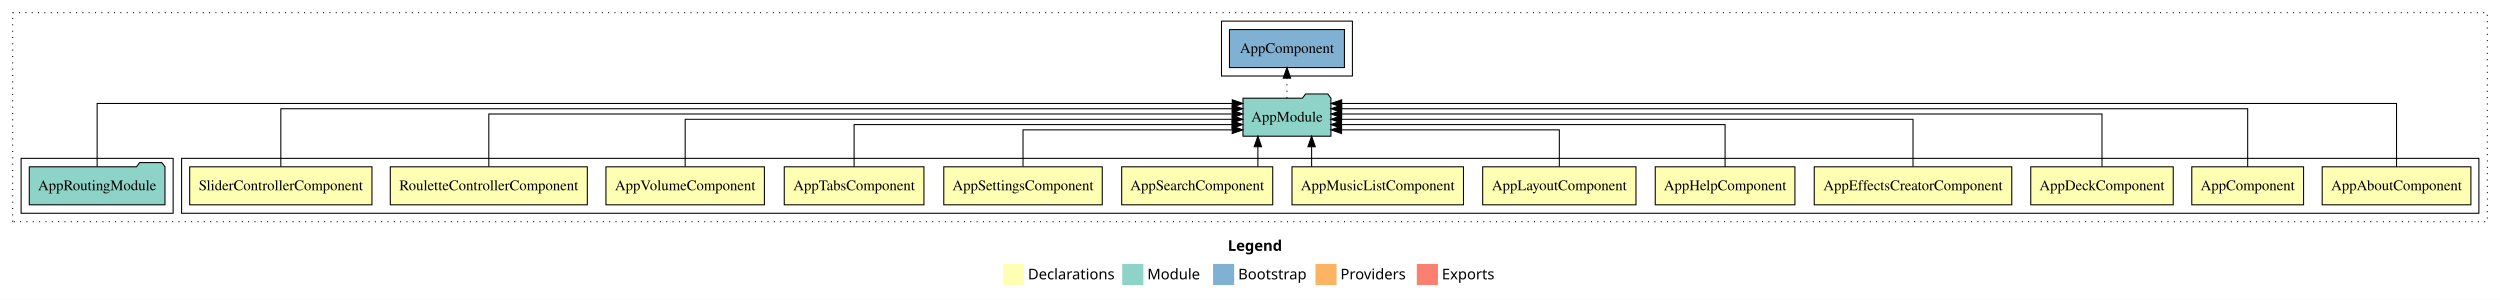
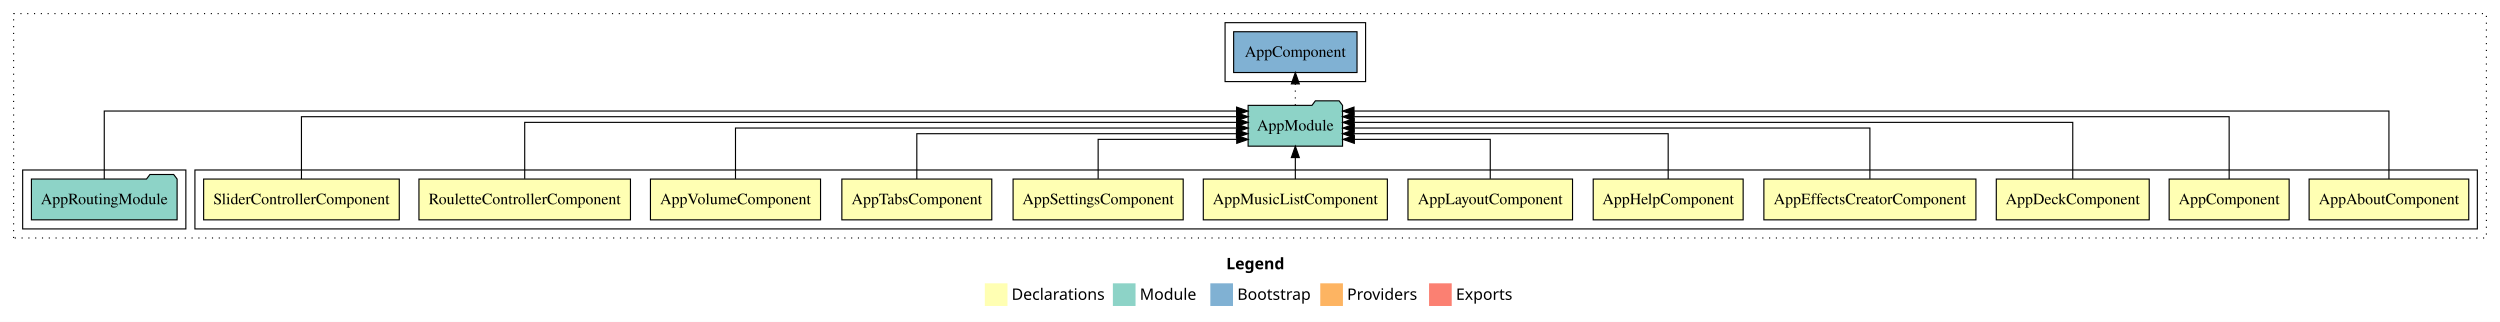
- <svg xmlns="http://www.w3.org/2000/svg" width="2368pt" height="284pt" viewBox="0.00 0.00 2368.00 284.00">
+ <svg xmlns="http://www.w3.org/2000/svg" width="2206pt" height="284pt" viewBox="0.00 0.00 2206.00 284.00">
  <g id="graph0" class="graph" transform="scale(1 1) rotate(0) translate(4 280)">
-     <polygon fill="#ffffff" stroke="transparent" points="-4,4 -4,-280 2364,-280 2364,4 -4,4" />
-     <text text-anchor="start" x="1159.009" y="-42.4" font-family="sans-serif" font-weight="bold" font-size="14.00" fill="#000000">Legend</text>
-     <polygon fill="#ffffb3" stroke="transparent" points="946,-10 946,-30 966,-30 966,-10 946,-10" />
-     <text text-anchor="start" x="969.629" y="-15.4" font-family="sans-serif" font-size="14.00" fill="#000000">  Declarations</text>
-     <polygon fill="#8dd3c7" stroke="transparent" points="1059,-10 1059,-30 1079,-30 1079,-10 1059,-10" />
-     <text text-anchor="start" x="1082.725" y="-15.4" font-family="sans-serif" font-size="14.00" fill="#000000">  Module</text>
-     <polygon fill="#80b1d3" stroke="transparent" points="1145,-10 1145,-30 1165,-30 1165,-10 1145,-10" />
-     <text text-anchor="start" x="1168.781" y="-15.4" font-family="sans-serif" font-size="14.00" fill="#000000">  Bootstrap</text>
-     <polygon fill="#fdb462" stroke="transparent" points="1242,-10 1242,-30 1262,-30 1262,-10 1242,-10" />
-     <text text-anchor="start" x="1265.673" y="-15.4" font-family="sans-serif" font-size="14.00" fill="#000000">  Providers</text>
-     <polygon fill="#fb8072" stroke="transparent" points="1338,-10 1338,-30 1358,-30 1358,-10 1338,-10" />
-     <text text-anchor="start" x="1361.726" y="-15.4" font-family="sans-serif" font-size="14.00" fill="#000000">  Exports</text>
+     <polygon fill="#ffffff" stroke="transparent" points="-4,4 -4,-280 2202,-280 2202,4 -4,4" />
+     <text text-anchor="start" x="1078.009" y="-42.4" font-family="sans-serif" font-weight="bold" font-size="14.00" fill="#000000">Legend</text>
+     <polygon fill="#ffffb3" stroke="transparent" points="865,-10 865,-30 885,-30 885,-10 865,-10" />
+     <text text-anchor="start" x="888.629" y="-15.4" font-family="sans-serif" font-size="14.00" fill="#000000">  Declarations</text>
+     <polygon fill="#8dd3c7" stroke="transparent" points="978,-10 978,-30 998,-30 998,-10 978,-10" />
+     <text text-anchor="start" x="1001.725" y="-15.4" font-family="sans-serif" font-size="14.00" fill="#000000">  Module</text>
+     <polygon fill="#80b1d3" stroke="transparent" points="1064,-10 1064,-30 1084,-30 1084,-10 1064,-10" />
+     <text text-anchor="start" x="1087.781" y="-15.4" font-family="sans-serif" font-size="14.00" fill="#000000">  Bootstrap</text>
+     <polygon fill="#fdb462" stroke="transparent" points="1161,-10 1161,-30 1181,-30 1181,-10 1161,-10" />
+     <text text-anchor="start" x="1184.673" y="-15.4" font-family="sans-serif" font-size="14.00" fill="#000000">  Providers</text>
+     <polygon fill="#fb8072" stroke="transparent" points="1257,-10 1257,-30 1277,-30 1277,-10 1257,-10" />
+     <text text-anchor="start" x="1280.726" y="-15.4" font-family="sans-serif" font-size="14.00" fill="#000000">  Exports</text>
    <g id="clust1" class="cluster">
-       <polygon fill="none" stroke="#000000" stroke-dasharray="1,5" points="8,-70 8,-268 2352,-268 2352,-70 8,-70" />
+       <polygon fill="none" stroke="#000000" stroke-dasharray="1,5" points="8,-70 8,-268 2190,-268 2190,-70 8,-70" />
    </g>
    <g id="clust2" class="cluster">
-       <polygon fill="none" stroke="#000000" points="168,-78 168,-130 2344,-130 2344,-78 168,-78" />
+       <polygon fill="none" stroke="#000000" points="168,-78 168,-130 2182,-130 2182,-78 168,-78" />
    </g>
-     <g id="clust16" class="cluster">
+     <g id="clust15" class="cluster">
      <polygon fill="none" stroke="#000000" points="16,-78 16,-130 160,-130 160,-78 16,-78" />
    </g>
-     <g id="clust18" class="cluster">
-       <polygon fill="none" stroke="#000000" points="1153,-208 1153,-260 1277,-260 1277,-208 1153,-208" />
+     <g id="clust17" class="cluster">
+       <polygon fill="none" stroke="#000000" points="1077,-208 1077,-260 1201,-260 1201,-208 1077,-208" />
    </g>
    <g id="node1" class="node">
-       <polygon fill="#ffffb3" stroke="#000000" points="2336.437,-122 2195.563,-122 2195.563,-86 2336.437,-86 2336.437,-122" />
-       <text text-anchor="middle" x="2266" y="-99.8" font-family="Times,serif" font-size="14.00" fill="#000000">AppAboutComponent</text>
+       <polygon fill="#ffffb3" stroke="#000000" points="2174.437,-122 2033.563,-122 2033.563,-86 2174.437,-86 2174.437,-122" />
+       <text text-anchor="middle" x="2104" y="-99.8" font-family="Times,serif" font-size="14.00" fill="#000000">AppAboutComponent</text>
    </g>
-     <g id="node14" class="node">
-       <polygon fill="#8dd3c7" stroke="#000000" points="1256.657,-187 1253.657,-191 1232.657,-191 1229.657,-187 1173.343,-187 1173.343,-151 1256.657,-151 1256.657,-187" />
-       <text text-anchor="middle" x="1215" y="-164.8" font-family="Times,serif" font-size="14.00" fill="#000000">AppModule</text>
+     <g id="node13" class="node">
+       <polygon fill="#8dd3c7" stroke="#000000" points="1180.657,-187 1177.657,-191 1156.657,-191 1153.657,-187 1097.343,-187 1097.343,-151 1180.657,-151 1180.657,-187" />
+       <text text-anchor="middle" x="1139" y="-164.8" font-family="Times,serif" font-size="14.00" fill="#000000">AppModule</text>
    </g>
    <g id="edge1" class="edge">
-       <path fill="none" stroke="#000000" d="M2266,-122.091C2266,-145.133 2266,-182 2266,-182 2266,-182 1266.849,-182 1266.849,-182" />
-       <polygon fill="#000000" stroke="#000000" points="1266.849,-178.5 1256.849,-182 1266.849,-185.5 1266.849,-178.5" />
+       <path fill="none" stroke="#000000" d="M2104,-122.091C2104,-145.133 2104,-182 2104,-182 2104,-182 1190.775,-182 1190.775,-182" />
+       <polygon fill="#000000" stroke="#000000" points="1190.775,-178.5 1180.775,-182 1190.774,-185.5 1190.775,-178.5" />
    </g>
    <g id="node2" class="node">
-       <polygon fill="#ffffb3" stroke="#000000" points="2177.94,-122 2072.06,-122 2072.06,-86 2177.94,-86 2177.94,-122" />
-       <text text-anchor="middle" x="2125" y="-99.8" font-family="Times,serif" font-size="14.00" fill="#000000">AppComponent</text>
+       <polygon fill="#ffffb3" stroke="#000000" points="2015.94,-122 1910.06,-122 1910.06,-86 2015.94,-86 2015.94,-122" />
+       <text text-anchor="middle" x="1963" y="-99.8" font-family="Times,serif" font-size="14.00" fill="#000000">AppComponent</text>
    </g>
    <g id="edge2" class="edge">
-       <path fill="none" stroke="#000000" d="M2125,-122.045C2125,-143.662 2125,-177 2125,-177 2125,-177 1266.765,-177 1266.765,-177" />
-       <polygon fill="#000000" stroke="#000000" points="1266.765,-173.5 1256.765,-177 1266.765,-180.5 1266.765,-173.5" />
+       <path fill="none" stroke="#000000" d="M1963,-122.045C1963,-143.662 1963,-177 1963,-177 1963,-177 1190.711,-177 1190.711,-177" />
+       <polygon fill="#000000" stroke="#000000" points="1190.711,-173.5 1180.711,-177 1190.711,-180.5 1190.711,-173.5" />
    </g>
    <g id="node3" class="node">
-       <polygon fill="#ffffb3" stroke="#000000" points="2054.475,-122 1919.525,-122 1919.525,-86 2054.475,-86 2054.475,-122" />
-       <text text-anchor="middle" x="1987" y="-99.8" font-family="Times,serif" font-size="14.00" fill="#000000">AppDeckComponent</text>
+       <polygon fill="#ffffb3" stroke="#000000" points="1892.475,-122 1757.525,-122 1757.525,-86 1892.475,-86 1892.475,-122" />
+       <text text-anchor="middle" x="1825" y="-99.8" font-family="Times,serif" font-size="14.00" fill="#000000">AppDeckComponent</text>
    </g>
    <g id="edge3" class="edge">
-       <path fill="none" stroke="#000000" d="M1987,-122.223C1987,-142.365 1987,-172 1987,-172 1987,-172 1266.78,-172 1266.78,-172" />
-       <polygon fill="#000000" stroke="#000000" points="1266.78,-168.5 1256.78,-172 1266.78,-175.5 1266.78,-168.5" />
+       <path fill="none" stroke="#000000" d="M1825,-122.223C1825,-142.365 1825,-172 1825,-172 1825,-172 1190.88,-172 1190.88,-172" />
+       <polygon fill="#000000" stroke="#000000" points="1190.88,-168.5 1180.88,-172 1190.88,-175.5 1190.88,-168.5" />
    </g>
    <g id="node4" class="node">
-       <polygon fill="#ffffb3" stroke="#000000" points="1901.555,-122 1714.445,-122 1714.445,-86 1901.555,-86 1901.555,-122" />
-       <text text-anchor="middle" x="1808" y="-99.8" font-family="Times,serif" font-size="14.00" fill="#000000">AppEffectsCreatorComponent</text>
+       <polygon fill="#ffffb3" stroke="#000000" points="1739.555,-122 1552.445,-122 1552.445,-86 1739.555,-86 1739.555,-122" />
+       <text text-anchor="middle" x="1646" y="-99.8" font-family="Times,serif" font-size="14.00" fill="#000000">AppEffectsCreatorComponent</text>
    </g>
    <g id="edge4" class="edge">
-       <path fill="none" stroke="#000000" d="M1808,-122.222C1808,-140.828 1808,-167 1808,-167 1808,-167 1266.699,-167 1266.699,-167" />
-       <polygon fill="#000000" stroke="#000000" points="1266.699,-163.5 1256.699,-167 1266.699,-170.5 1266.699,-163.5" />
+       <path fill="none" stroke="#000000" d="M1646,-122.222C1646,-140.828 1646,-167 1646,-167 1646,-167 1190.921,-167 1190.921,-167" />
+       <polygon fill="#000000" stroke="#000000" points="1190.921,-163.5 1180.921,-167 1190.921,-170.5 1190.921,-163.5" />
    </g>
    <g id="node5" class="node">
-       <polygon fill="#ffffb3" stroke="#000000" points="1696.151,-122 1563.849,-122 1563.849,-86 1696.151,-86 1696.151,-122" />
-       <text text-anchor="middle" x="1630" y="-99.8" font-family="Times,serif" font-size="14.00" fill="#000000">AppHelpComponent</text>
+       <polygon fill="#ffffb3" stroke="#000000" points="1534.151,-122 1401.849,-122 1401.849,-86 1534.151,-86 1534.151,-122" />
+       <text text-anchor="middle" x="1468" y="-99.8" font-family="Times,serif" font-size="14.00" fill="#000000">AppHelpComponent</text>
    </g>
    <g id="edge5" class="edge">
-       <path fill="none" stroke="#000000" d="M1630,-122.034C1630,-139.06 1630,-162 1630,-162 1630,-162 1266.692,-162 1266.692,-162" />
-       <polygon fill="#000000" stroke="#000000" points="1266.692,-158.5 1256.692,-162 1266.692,-165.5 1266.692,-158.5" />
+       <path fill="none" stroke="#000000" d="M1468,-122.034C1468,-139.06 1468,-162 1468,-162 1468,-162 1190.668,-162 1190.668,-162" />
+       <polygon fill="#000000" stroke="#000000" points="1190.668,-158.5 1180.668,-162 1190.668,-165.5 1190.668,-158.5" />
    </g>
    <g id="node6" class="node">
-       <polygon fill="#ffffb3" stroke="#000000" points="1545.597,-122 1400.403,-122 1400.403,-86 1545.597,-86 1545.597,-122" />
-       <text text-anchor="middle" x="1473" y="-99.8" font-family="Times,serif" font-size="14.00" fill="#000000">AppLayoutComponent</text>
+       <polygon fill="#ffffb3" stroke="#000000" points="1383.597,-122 1238.403,-122 1238.403,-86 1383.597,-86 1383.597,-122" />
+       <text text-anchor="middle" x="1311" y="-99.8" font-family="Times,serif" font-size="14.00" fill="#000000">AppLayoutComponent</text>
    </g>
    <g id="edge6" class="edge">
-       <path fill="none" stroke="#000000" d="M1473,-122.24C1473,-137.571 1473,-157 1473,-157 1473,-157 1266.739,-157 1266.739,-157" />
-       <polygon fill="#000000" stroke="#000000" points="1266.739,-153.5 1256.739,-157 1266.739,-160.5 1266.739,-153.5" />
+       <path fill="none" stroke="#000000" d="M1311,-122.24C1311,-137.571 1311,-157 1311,-157 1311,-157 1191.076,-157 1191.076,-157" />
+       <polygon fill="#000000" stroke="#000000" points="1191.076,-153.5 1181.076,-157 1191.076,-160.5 1191.076,-153.5" />
    </g>
    <g id="node7" class="node">
-       <polygon fill="#ffffb3" stroke="#000000" points="1382.212,-122 1219.788,-122 1219.788,-86 1382.212,-86 1382.212,-122" />
-       <text text-anchor="middle" x="1301" y="-99.8" font-family="Times,serif" font-size="14.00" fill="#000000">AppMusicListComponent</text>
+       <polygon fill="#ffffb3" stroke="#000000" points="1220.212,-122 1057.788,-122 1057.788,-86 1220.212,-86 1220.212,-122" />
+       <text text-anchor="middle" x="1139" y="-99.8" font-family="Times,serif" font-size="14.00" fill="#000000">AppMusicListComponent</text>
    </g>
    <g id="edge7" class="edge">
-       <path fill="none" stroke="#000000" d="M1238.361,-122.106C1238.361,-122.106 1238.361,-140.991 1238.361,-140.991" />
-       <polygon fill="#000000" stroke="#000000" points="1234.861,-140.991 1238.361,-150.991 1241.861,-140.991 1234.861,-140.991" />
+       <path fill="none" stroke="#000000" d="M1139,-122.106C1139,-122.106 1139,-140.991 1139,-140.991" />
+       <polygon fill="#000000" stroke="#000000" points="1135.5,-140.991 1139,-150.991 1142.5,-140.991 1135.5,-140.991" />
    </g>
    <g id="node8" class="node">
-       <polygon fill="#ffffb3" stroke="#000000" points="1201.527,-122 1058.473,-122 1058.473,-86 1201.527,-86 1201.527,-122" />
-       <text text-anchor="middle" x="1130" y="-99.8" font-family="Times,serif" font-size="14.00" fill="#000000">AppSearchComponent</text>
-     </g>
-     <g id="edge8" class="edge">
-       <path fill="none" stroke="#000000" d="M1187.467,-122.106C1187.467,-122.106 1187.467,-140.991 1187.467,-140.991" />
-       <polygon fill="#000000" stroke="#000000" points="1183.967,-140.991 1187.467,-150.991 1190.967,-140.991 1183.967,-140.991" />
-     </g>
-     <g id="node9" class="node">
      <polygon fill="#ffffb3" stroke="#000000" points="1040.053,-122 889.947,-122 889.947,-86 1040.053,-86 1040.053,-122" />
      <text text-anchor="middle" x="965" y="-99.8" font-family="Times,serif" font-size="14.00" fill="#000000">AppSettingsComponent</text>
    </g>
-     <g id="edge9" class="edge">
-       <path fill="none" stroke="#000000" d="M965,-122.24C965,-137.571 965,-157 965,-157 965,-157 1163.156,-157 1163.156,-157" />
-       <polygon fill="#000000" stroke="#000000" points="1163.156,-160.5 1173.156,-157 1163.156,-153.5 1163.156,-160.5" />
+     <g id="edge8" class="edge">
+       <path fill="none" stroke="#000000" d="M965,-122.24C965,-137.571 965,-157 965,-157 965,-157 1087.323,-157 1087.323,-157" />
+       <polygon fill="#000000" stroke="#000000" points="1087.323,-160.5 1097.323,-157 1087.323,-153.5 1087.323,-160.5" />
    </g>
-     <g id="node10" class="node">
+     <g id="node9" class="node">
      <polygon fill="#ffffb3" stroke="#000000" points="871.151,-122 738.849,-122 738.849,-86 871.151,-86 871.151,-122" />
      <text text-anchor="middle" x="805" y="-99.8" font-family="Times,serif" font-size="14.00" fill="#000000">AppTabsComponent</text>
    </g>
-     <g id="edge10" class="edge">
-       <path fill="none" stroke="#000000" d="M805,-122.034C805,-139.06 805,-162 805,-162 805,-162 1163.05,-162 1163.05,-162" />
-       <polygon fill="#000000" stroke="#000000" points="1163.05,-165.5 1173.05,-162 1163.05,-158.5 1163.05,-165.5" />
+     <g id="edge9" class="edge">
+       <path fill="none" stroke="#000000" d="M805,-122.034C805,-139.06 805,-162 805,-162 805,-162 1087.037,-162 1087.037,-162" />
+       <polygon fill="#000000" stroke="#000000" points="1087.037,-165.5 1097.037,-162 1087.037,-158.5 1087.037,-165.5" />
    </g>
-     <g id="node11" class="node">
+     <g id="node10" class="node">
      <polygon fill="#ffffb3" stroke="#000000" points="720.042,-122 569.958,-122 569.958,-86 720.042,-86 720.042,-122" />
      <text text-anchor="middle" x="645" y="-99.8" font-family="Times,serif" font-size="14.00" fill="#000000">AppVolumeComponent</text>
    </g>
-     <g id="edge11" class="edge">
-       <path fill="none" stroke="#000000" d="M645,-122.222C645,-140.828 645,-167 645,-167 645,-167 1163.086,-167 1163.086,-167" />
-       <polygon fill="#000000" stroke="#000000" points="1163.087,-170.5 1173.086,-167 1163.086,-163.5 1163.087,-170.5" />
+     <g id="edge10" class="edge">
+       <path fill="none" stroke="#000000" d="M645,-122.222C645,-140.828 645,-167 645,-167 645,-167 1087.308,-167 1087.308,-167" />
+       <polygon fill="#000000" stroke="#000000" points="1087.308,-170.5 1097.308,-167 1087.308,-163.5 1087.308,-170.5" />
    </g>
-     <g id="node12" class="node">
+     <g id="node11" class="node">
      <polygon fill="#ffffb3" stroke="#000000" points="552.314,-122 365.685,-122 365.685,-86 552.314,-86 552.314,-122" />
      <text text-anchor="middle" x="459" y="-99.8" font-family="Times,serif" font-size="14.00" fill="#000000">RouletteControllerComponent</text>
    </g>
-     <g id="edge12" class="edge">
-       <path fill="none" stroke="#000000" d="M459,-122.223C459,-142.365 459,-172 459,-172 459,-172 1163.277,-172 1163.277,-172" />
-       <polygon fill="#000000" stroke="#000000" points="1163.277,-175.5 1173.277,-172 1163.277,-168.5 1163.277,-175.5" />
+     <g id="edge11" class="edge">
+       <path fill="none" stroke="#000000" d="M459,-122.223C459,-142.365 459,-172 459,-172 459,-172 1087.232,-172 1087.232,-172" />
+       <polygon fill="#000000" stroke="#000000" points="1087.232,-175.5 1097.232,-172 1087.232,-168.5 1087.232,-175.5" />
    </g>
-     <g id="node13" class="node">
+     <g id="node12" class="node">
      <polygon fill="#ffffb3" stroke="#000000" points="348.316,-122 175.684,-122 175.684,-86 348.316,-86 348.316,-122" />
      <text text-anchor="middle" x="262" y="-99.8" font-family="Times,serif" font-size="14.00" fill="#000000">SliderControllerComponent</text>
    </g>
-     <g id="edge13" class="edge">
-       <path fill="none" stroke="#000000" d="M262,-122.045C262,-143.662 262,-177 262,-177 262,-177 1163.13,-177 1163.13,-177" />
-       <polygon fill="#000000" stroke="#000000" points="1163.13,-180.5 1173.13,-177 1163.13,-173.5 1163.13,-180.5" />
-     </g>
-     <g id="node16" class="node">
-       <polygon fill="#80b1d3" stroke="#000000" points="1269.439,-252 1160.561,-252 1160.561,-216 1269.439,-216 1269.439,-252" />
-       <text text-anchor="middle" x="1215" y="-229.8" font-family="Times,serif" font-size="14.00" fill="#000000">AppComponent </text>
-     </g>
-     <g id="edge15" class="edge">
-       <path fill="none" stroke="#000000" stroke-dasharray="1,5" d="M1215,-187.106C1215,-187.106 1215,-205.991 1215,-205.991" />
-       <polygon fill="#000000" stroke="#000000" points="1211.5,-205.991 1215,-215.991 1218.5,-205.991 1211.5,-205.991" />
+     <g id="edge12" class="edge">
+       <path fill="none" stroke="#000000" d="M262,-122.045C262,-143.662 262,-177 262,-177 262,-177 1087.291,-177 1087.291,-177" />
+       <polygon fill="#000000" stroke="#000000" points="1087.291,-180.5 1097.291,-177 1087.29,-173.5 1087.291,-180.5" />
    </g>
    <g id="node15" class="node">
+       <polygon fill="#80b1d3" stroke="#000000" points="1193.439,-252 1084.561,-252 1084.561,-216 1193.439,-216 1193.439,-252" />
+       <text text-anchor="middle" x="1139" y="-229.8" font-family="Times,serif" font-size="14.00" fill="#000000">AppComponent </text>
+     </g>
+     <g id="edge14" class="edge">
+       <path fill="none" stroke="#000000" stroke-dasharray="1,5" d="M1139,-187.106C1139,-187.106 1139,-205.991 1139,-205.991" />
+       <polygon fill="#000000" stroke="#000000" points="1135.5,-205.991 1139,-215.991 1142.5,-205.991 1135.5,-205.991" />
+     </g>
+     <g id="node14" class="node">
      <polygon fill="#8dd3c7" stroke="#000000" points="152.274,-122 149.274,-126 128.274,-126 125.274,-122 23.726,-122 23.726,-86 152.274,-86 152.274,-122" />
      <text text-anchor="middle" x="88" y="-99.8" font-family="Times,serif" font-size="14.00" fill="#000000">AppRoutingModule</text>
    </g>
-     <g id="edge14" class="edge">
-       <path fill="none" stroke="#000000" d="M88,-122.091C88,-145.133 88,-182 88,-182 88,-182 1163.216,-182 1163.216,-182" />
-       <polygon fill="#000000" stroke="#000000" points="1163.216,-185.5 1173.216,-182 1163.216,-178.5 1163.216,-185.5" />
+     <g id="edge13" class="edge">
+       <path fill="none" stroke="#000000" d="M88,-122.091C88,-145.133 88,-182 88,-182 88,-182 1087.151,-182 1087.151,-182" />
+       <polygon fill="#000000" stroke="#000000" points="1087.151,-185.5 1097.151,-182 1087.151,-178.5 1087.151,-185.5" />
    </g>
  </g>
</svg>
